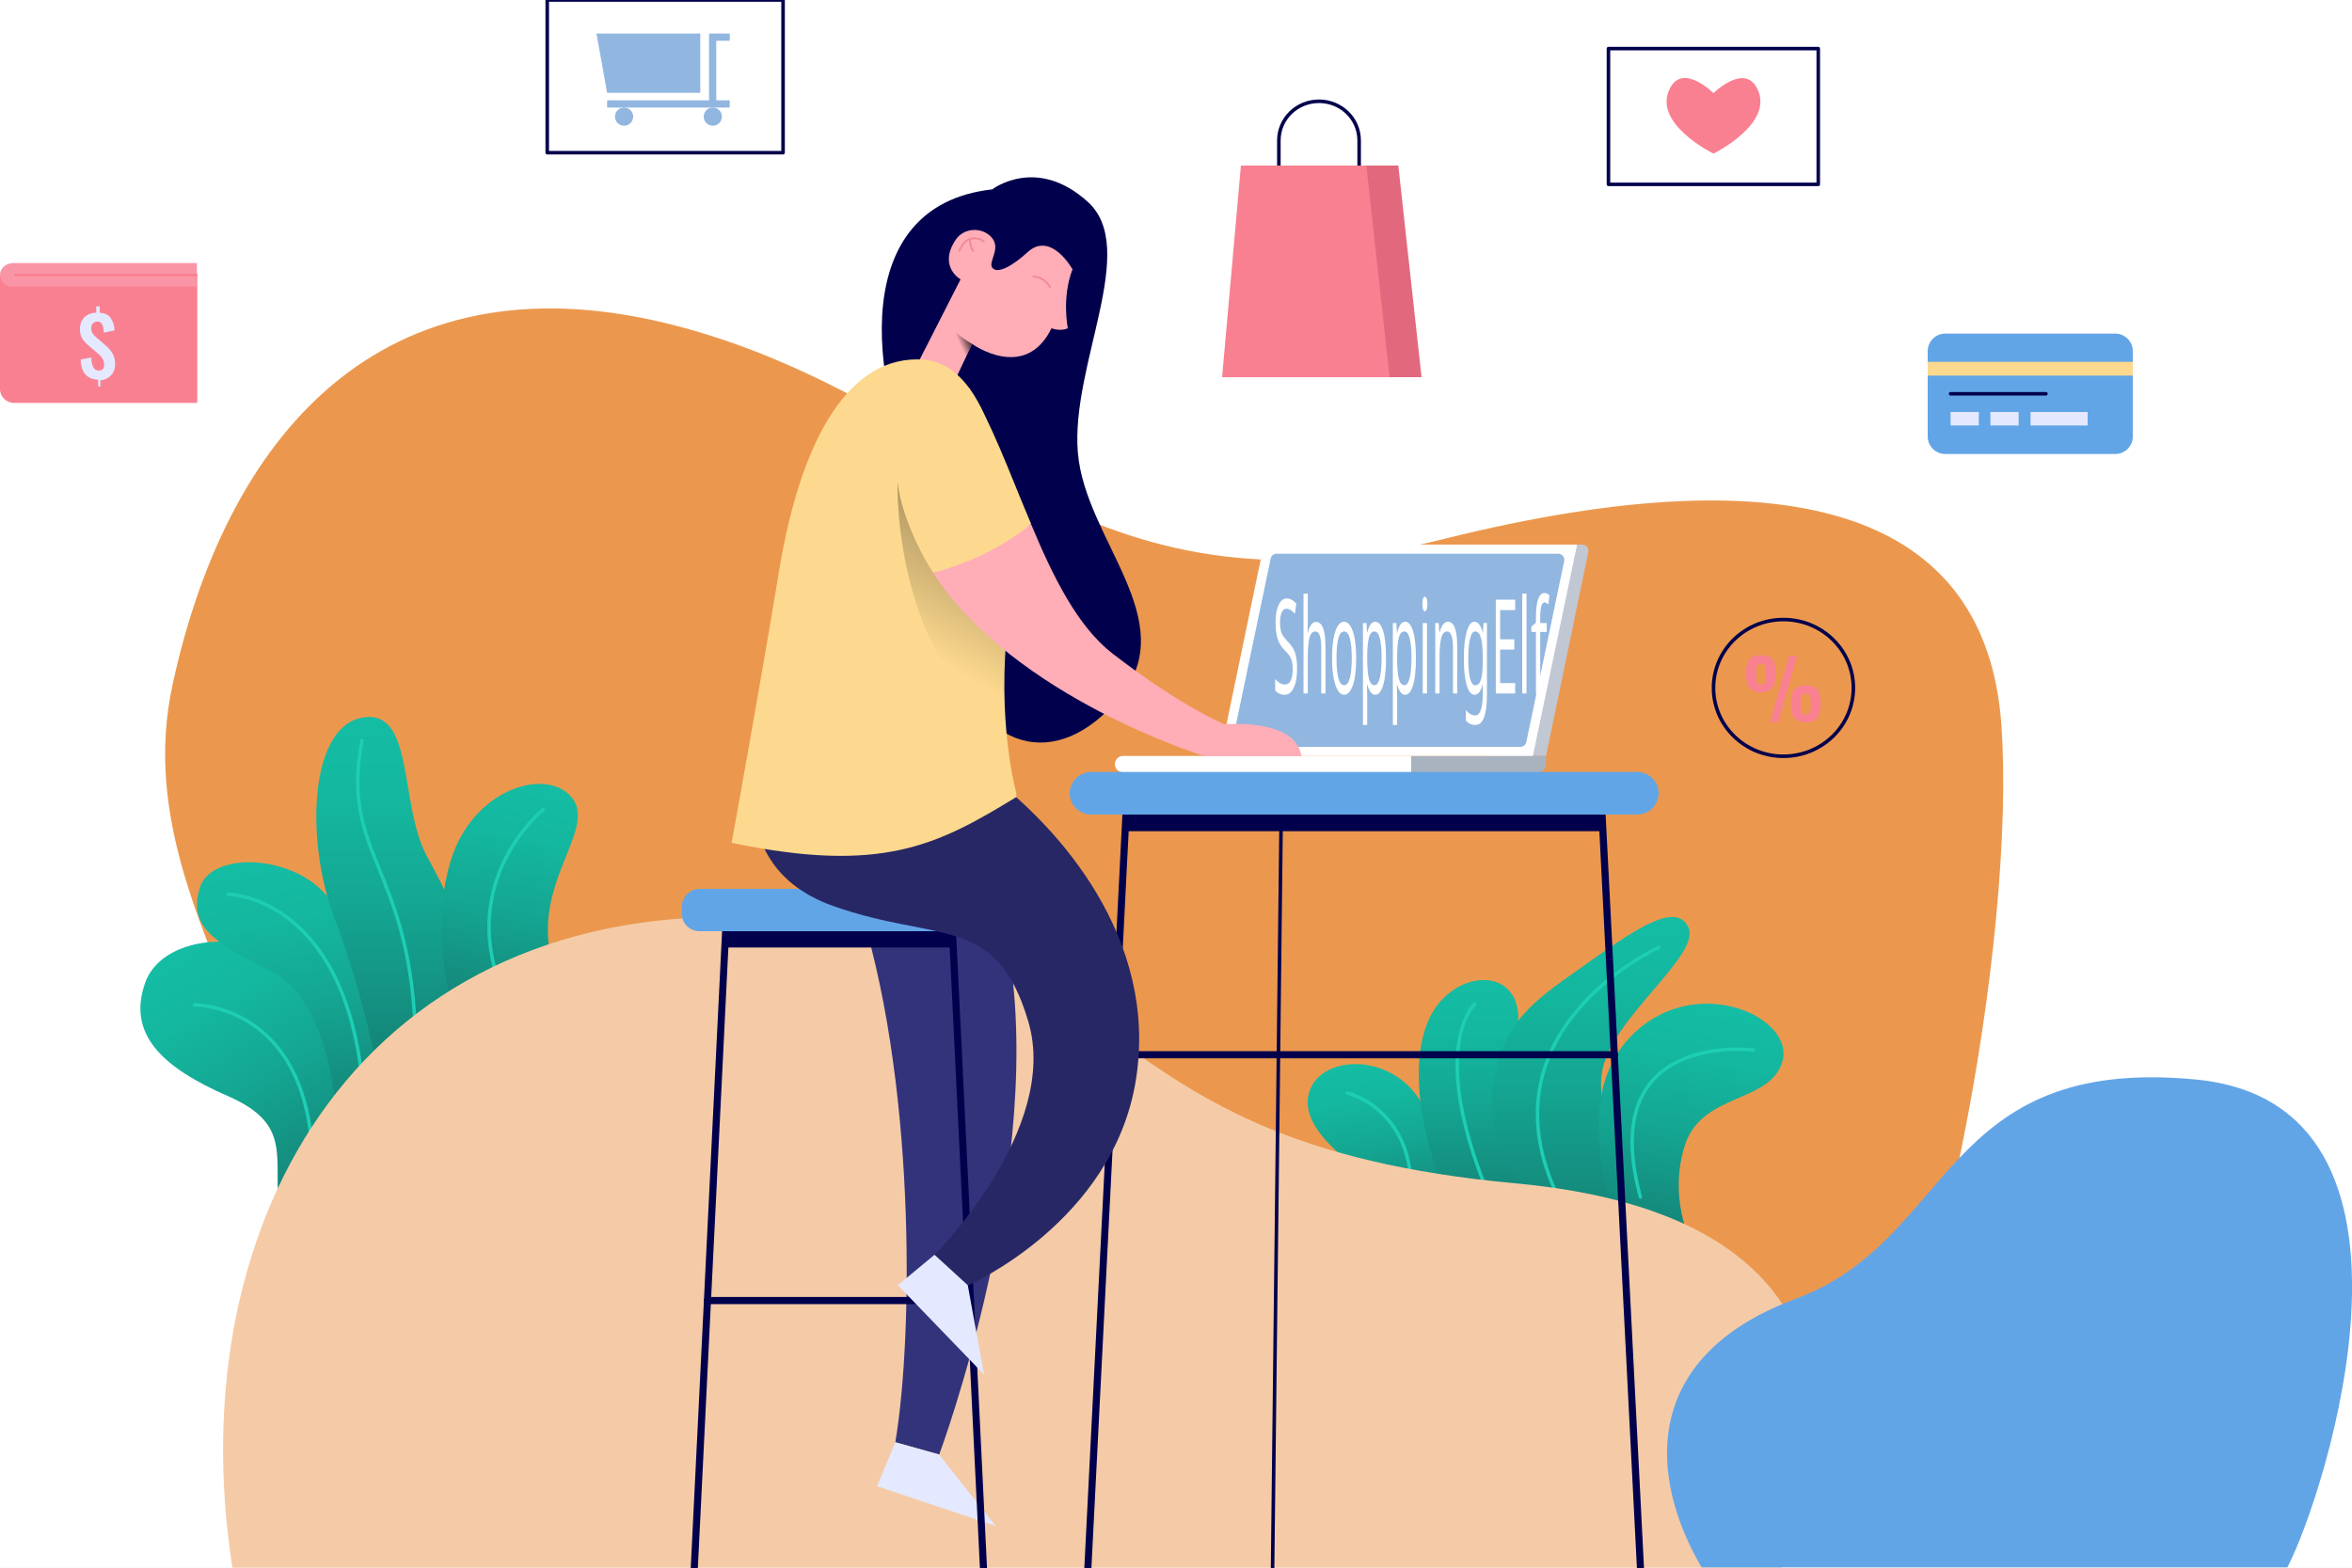
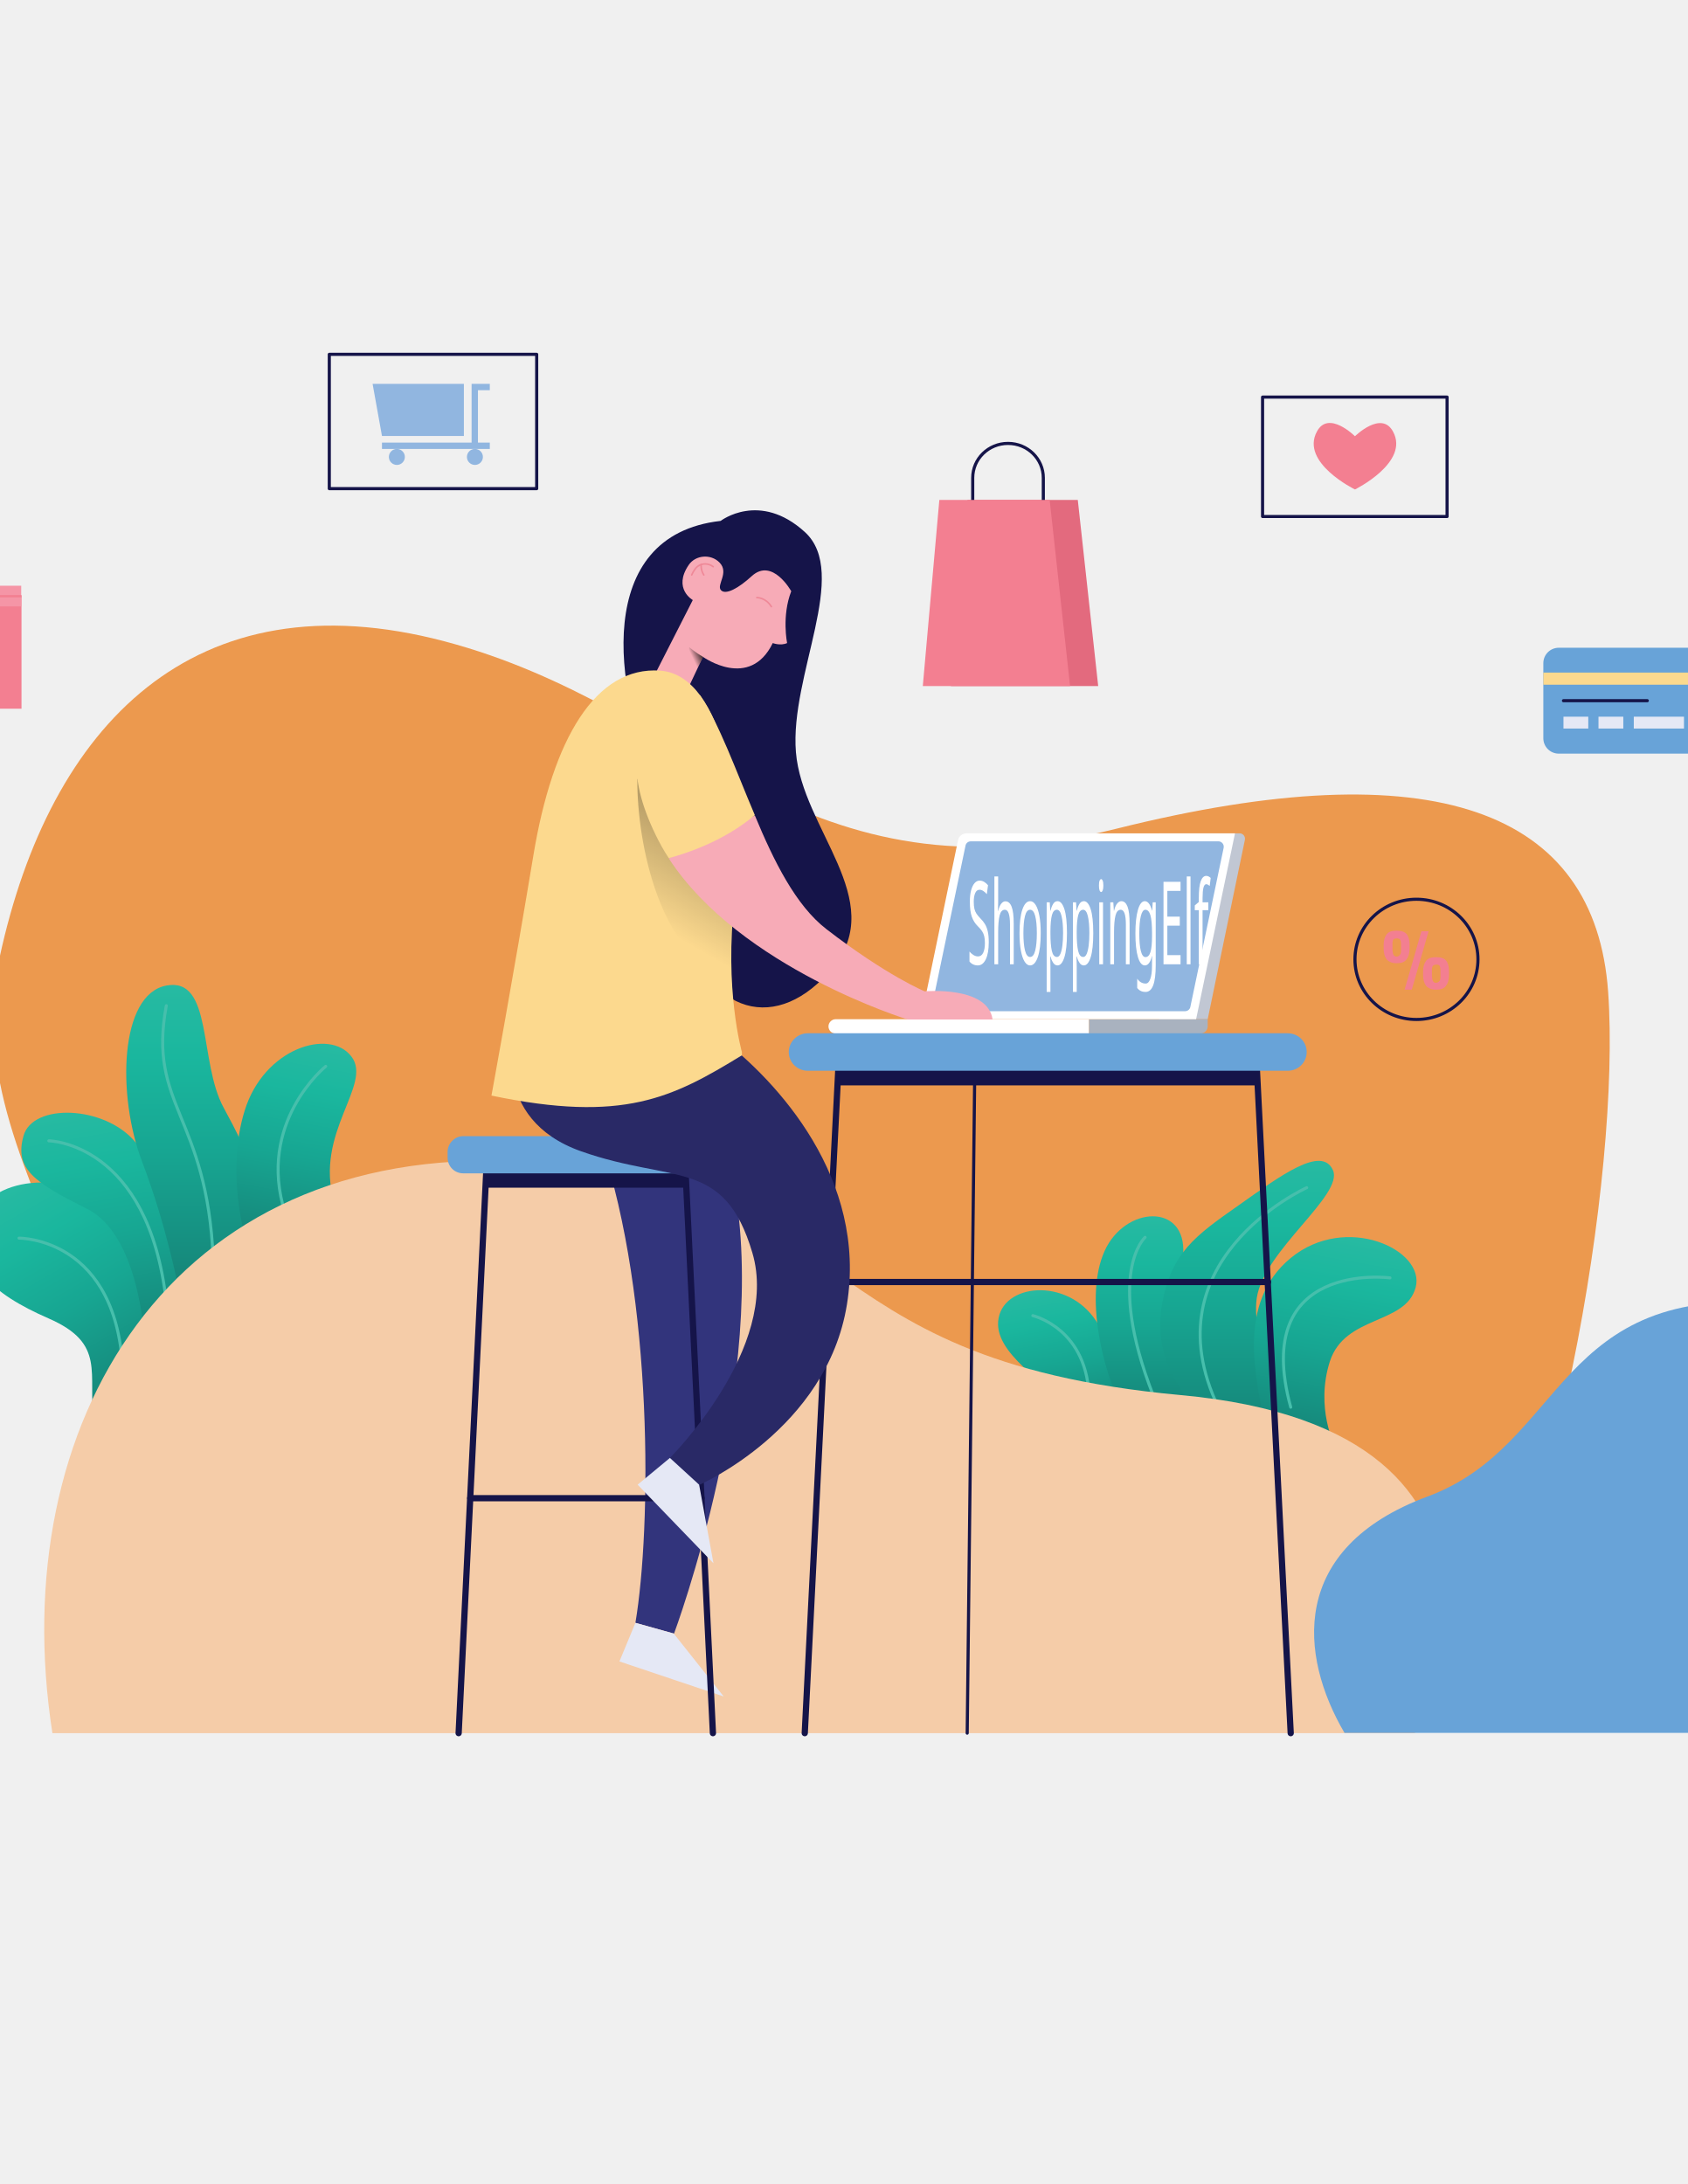
- <svg xmlns="http://www.w3.org/2000/svg" version="1.1" id="Layer_1" x="0px" y="0px" viewBox="370 -245 750 500" style="enable-background:new 370 -245 750 500;" xml:space="preserve">
+ <svg xmlns="http://www.w3.org/2000/svg" version="1.1" id="Layer_1" x="0px" y="0px" viewBox="0 0 612 792" style="enable-background:new 0 0 612 792;" xml:space="preserve">
  <style type="text/css">
- 	.st0{fill:#FFFFFF;}
- 	.st1{fill:#EB984E;}
- 	.st2{fill:url(#SVGID_1_);}
- 	.st3{fill:none;stroke:#1DCEB4;stroke-width:1.093;stroke-linecap:round;stroke-miterlimit:10;}
- 	.st4{fill:url(#SVGID_2_);}
- 	.st5{fill:url(#SVGID_3_);}
- 	.st6{fill:url(#SVGID_4_);}
- 	.st7{fill:url(#SVGID_5_);}
- 	.st8{fill:url(#SVGID_6_);}
- 	.st9{fill:url(#SVGID_7_);}
- 	.st10{fill:url(#SVGID_8_);}
- 	.st11{fill:#F5CBA7;}
- 	.st12{fill:#62A5E7;}
+ 	.st0{fill:#EC994E;}
+ 	.st1{fill:url(#XMLID_114_);}
+ 	.st2{fill:none;stroke:#46BFAC;stroke-width:1.093;stroke-linecap:round;stroke-miterlimit:10;}
+ 	.st3{fill:url(#XMLID_115_);}
+ 	.st4{fill:url(#XMLID_116_);}
+ 	.st5{fill:url(#XMLID_117_);}
+ 	.st6{fill:url(#XMLID_118_);}
+ 	.st7{fill:url(#XMLID_119_);}
+ 	.st8{fill:url(#XMLID_120_);}
+ 	.st9{fill:url(#XMLID_121_);}
+ 	.st10{fill:#F5CCA8;}
+ 	.st11{fill:#68A3D8;}
+ 	.st12{fill:#FFFFFF;}
	.st13{fill:#C1C7D3;}
	.st14{fill:#A9B2BF;}
	.st15{fill:#91B6E0;}
- 	.st16{font-family:'MyriadPro-Regular';}
+ 	.st16{font-family:'ArialMT';}
	.st17{font-size:41.891px;}
- 	.st18{fill:none;stroke:#01004C;stroke-width:2.265;stroke-linecap:round;stroke-linejoin:round;stroke-miterlimit:10;}
- 	.st19{fill:none;stroke:#01004C;stroke-width:1.133;stroke-linecap:round;stroke-linejoin:round;stroke-miterlimit:10;}
- 	.st20{fill:#01004C;}
- 	.st21{fill:#F98091;}
- 	.st22{fill:#F995A6;}
- 	.st23{fill:none;stroke:#F98091;stroke-width:0.85;stroke-miterlimit:10;}
- 	.st24{fill:#E4E9FF;}
+ 	.st18{fill:none;stroke:#151449;stroke-width:2.265;stroke-linecap:round;stroke-linejoin:round;stroke-miterlimit:10;}
+ 	.st19{fill:none;stroke:#151449;stroke-width:1.133;stroke-linecap:round;stroke-linejoin:round;stroke-miterlimit:10;}
+ 	.st20{fill:#151449;}
+ 	.st21{fill:#F37F91;}
+ 	.st22{fill:#F595A6;}
+ 	.st23{fill:none;stroke:#F37F91;stroke-width:0.85;stroke-miterlimit:10;}
+ 	.st24{fill:#E5E8F5;}
	.st25{fill:#FCD98E;}
- 	.st26{fill:#E2697D;}
- 	.st27{fill:#33337C;}
- 	.st28{fill:#282766;}
- 	.st29{fill:#FFADB7;}
+ 	.st26{fill:#E36A7E;}
+ 	.st27{fill:#32347C;}
+ 	.st28{fill:#292966;}
+ 	.st29{fill:#F7ABB7;}
	.st30{fill:none;stroke:#EF8998;stroke-width:0.566;stroke-linecap:round;stroke-miterlimit:10;}
- 	.st31{opacity:0.75;fill:url(#SVGID_9_);enable-background:new    ;}
- 	.st32{opacity:0.5;fill:url(#SVGID_10_);enable-background:new    ;}
+ 	.st31{opacity:0.75;fill:url(#XMLID_122_);enable-background:new    ;}
+ 	.st32{opacity:0.5;fill:url(#XMLID_123_);enable-background:new    ;}
+ 	
+ 	 .motions  
+ 	 {
+ 		 animation : motion 4s infinite;
+ 
+ 	 }
+ 	 
+ 
+ 	 @keyframes motion 
+ 	 {
+ 		0%
+ 		{
+ 			 transform :translate(0px 0px);
+ 		}
+ 		50%
+ 		{
+ 			transform:translate(0px ,20px);
+ 
+ 		}
+ 		100%
+ 		{
+ 			transform:translate(0px 0px);
+ 		}
+ 	 }
</style>
-   <g id="BACKGROUND_1_">
-     <rect x="370" y="-245" class="st0" width="750" height="500" />
+   <g id="OBJECTS">
+     <path id="XMLID_113_" class="st0" d="M44.9,626.8C75.5,492.5-18.2,431-0.1,347c18.2-83.9,70.3-138.5,161.4-114.4   s128.7,96.6,243.6,67.9c114.9-28.7,173.5-6.9,178.2,59.2s-19.3,208.3-60,267.1H44.9z" />
+     <g id="XMLID_85_">
+       <g id="XMLID_100_">
+         <g id="XMLID_110_">
+           <linearGradient id="XMLID_114_" gradientUnits="userSpaceOnUse" x1="49.12" y1="1288.772" x2="4.576" y2="1211.62" gradientTransform="matrix(1 0 0 1 0 -782)">
+             <stop offset="0" style="stop-color:#178376" />
+             <stop offset="9.360000e-002" style="stop-color:#168B7D" />
+             <stop offset="0.451" style="stop-color:#17A692" />
+             <stop offset="0.765" style="stop-color:#1AB79E" />
+             <stop offset="1" style="stop-color:#27BAA2" />
+           </linearGradient>
+           <path id="XMLID_112_" class="st1" d="M34,515.5c-2.3-17.5,4.7-28.2-16.4-37.4s-32.2-19.8-26.4-36.2c5.9-16.4,36.6-17.2,47.2-3.4      c10.6,13.8,17.9,29.9,16.7,53.2L34,515.5z" />
+           <path id="XMLID_111_" class="st2" d="M6.9,449c0,0,36.3-0.4,37.7,49.8" />
+         </g>
+         <g id="XMLID_107_">
+           <linearGradient id="XMLID_115_" gradientUnits="userSpaceOnUse" x1="46.346" y1="1268.868" x2="31.35" y2="1183.821" gradientTransform="matrix(1 0 0 1 0 -782)">
+             <stop offset="0" style="stop-color:#178376" />
+             <stop offset="9.360000e-002" style="stop-color:#168B7D" />
+             <stop offset="0.451" style="stop-color:#17A692" />
+             <stop offset="0.765" style="stop-color:#1AB79E" />
+             <stop offset="1" style="stop-color:#27BAA2" />
+           </linearGradient>
+           <path id="XMLID_109_" class="st3" d="M52.4,485.8c0,0-1.7-37.9-20.8-47.4C12.5,428.8,5.2,424,8.5,412      c3.2-12.1,29.6-11.2,40.7,2.3s18.7,29,18.7,53.7L52.4,485.8z" />
+           <path id="XMLID_108_" class="st2" d="M17.7,413.7c0,0,36.1,0.5,42.6,58.4" />
+         </g>
+         <g id="XMLID_104_" class="motions">
+           <linearGradient id="XMLID_116_" gradientUnits="userSpaceOnUse" x1="69.292" y1="1249.2" x2="69.292" y2="1139.169" gradientTransform="matrix(1 0 0 1 0 -782)">
+             <stop offset="0" style="stop-color:#178376" />
+             <stop offset="9.360000e-002" style="stop-color:#168B7D" />
+             <stop offset="0.451" style="stop-color:#17A692" />
+             <stop offset="0.765" style="stop-color:#1AB79E" />
+             <stop offset="1" style="stop-color:#27BAA2" />
+           </linearGradient>
+           <path id="XMLID_106_" class="st4" d="M64.7,467.2c0,0-4.1-22.1-13.2-46c-9.1-23.9-8.2-60.6,8.8-63.8c17-3.2,11.7,27.6,20.8,44.3      c9.1,16.7,15.8,30.5,8.8,51.4L64.7,467.2z" />
+           <path id="XMLID_105_" class="st2" d="M60.3,364.7c-6.8,36.4,14.8,39.7,17,91.8" />
+         </g>
+         <g id="XMLID_101_">
+           <linearGradient id="XMLID_117_" gradientUnits="userSpaceOnUse" x1="98.842" y1="1234.264" x2="112.047" y2="1159.375" gradientTransform="matrix(1 0 0 1 0 -782)">
+             <stop offset="0" style="stop-color:#178376" />
+             <stop offset="9.360000e-002" style="stop-color:#168B7D" />
+             <stop offset="0.451" style="stop-color:#17A692" />
+             <stop offset="0.765" style="stop-color:#1AB79E" />
+             <stop offset="1" style="stop-color:#27BAA2" />
+           </linearGradient>
+           <path id="XMLID_103_" class="st5" d="M89.4,450.6c0,0-7.8-25-0.7-47.8c7-22.8,30.8-30,38.7-19.7c7.9,10.2-13.5,27.5-6.3,52.7      L89.4,450.6z" />
+           <path id="XMLID_102_" class="st2" d="M118.1,386.7c0,0-25.2,20.3-14.7,53.3" />
+         </g>
+       </g>
+       <g id="XMLID_87_">
+         <g id="XMLID_97_">
+           <linearGradient id="XMLID_118_" gradientUnits="userSpaceOnUse" x1="388.784" y1="1298.598" x2="380.045" y2="1249.035" gradientTransform="matrix(1 0 0 1 0 -782)">
+             <stop offset="0" style="stop-color:#178376" />
+             <stop offset="9.360000e-002" style="stop-color:#168B7D" />
+             <stop offset="0.451" style="stop-color:#17A692" />
+             <stop offset="0.765" style="stop-color:#1AB79E" />
+             <stop offset="1" style="stop-color:#27BAA2" />
+           </linearGradient>
+           <path id="XMLID_99_" class="st6" d="M385.9,509.9c-4.9-7.9-26.4-19-23.8-32c2.5-13,26.6-14.6,36.3,2.7c9.7,17.3,10,32.6,10,32.6      L385.9,509.9z" />
+           <path id="XMLID_98_" class="st2" d="M374.5,477.1c0,0,20.3,4.7,20.4,30.8" />
+         </g>
+         <g id="XMLID_94_">
+           <linearGradient id="XMLID_119_" gradientUnits="userSpaceOnUse" x1="421.16" y1="1295.1" x2="421.16" y2="1223.075" gradientTransform="matrix(1 0 0 1 0 -782)">
+             <stop offset="0" style="stop-color:#178376" />
+             <stop offset="9.360000e-002" style="stop-color:#168B7D" />
+             <stop offset="0.451" style="stop-color:#17A692" />
+             <stop offset="0.765" style="stop-color:#1AB79E" />
+             <stop offset="1" style="stop-color:#27BAA2" />
+           </linearGradient>
+           <path id="XMLID_96_" class="st7" d="M406.2,509.1c-6.1-12.1-13.1-38.9-5.7-55.4s29.9-17.6,28.5,1.3c-1.4,19-5.7,39.9,16,58.1      L406.2,509.1z" />
+           <path id="XMLID_95_" class="st2" d="M415.2,448.7c0,0-14.4,12.8,2.9,57.2" />
+         </g>
+         <g id="XMLID_91_">
+           <linearGradient id="XMLID_120_" gradientUnits="userSpaceOnUse" x1="452.192" y1="1300.901" x2="452.192" y2="1202.867" gradientTransform="matrix(1 0 0 1 0 -782)">
+             <stop offset="0" style="stop-color:#178376" />
+             <stop offset="9.360000e-002" style="stop-color:#168B7D" />
+             <stop offset="0.451" style="stop-color:#17A692" />
+             <stop offset="0.765" style="stop-color:#1AB79E" />
+             <stop offset="1" style="stop-color:#27BAA2" />
+           </linearGradient>
+           <path id="XMLID_93_" class="st8" d="M437.9,517.2c-10-12.7-19.8-24.9-16.6-43.9s12.3-25.3,27.8-36.2      c15.4-10.9,30.1-21.8,34.2-12.8s-25,29.1-27.6,46.4c-2.6,17.3,14.5,48.3,14.5,48.3L437.9,517.2z" />
+           <path id="XMLID_92_" class="st2" d="M473.8,430.7c0,0-59.8,27-30.6,82.5" />
+         </g>
+         <g id="XMLID_88_">
+           <linearGradient id="XMLID_121_" gradientUnits="userSpaceOnUse" x1="475.481" y1="1305.167" x2="488.717" y2="1230.102" gradientTransform="matrix(1 0 0 1 0 -782)">
+             <stop offset="0" style="stop-color:#178376" />
+             <stop offset="9.360000e-002" style="stop-color:#168B7D" />
+             <stop offset="0.451" style="stop-color:#17A692" />
+             <stop offset="0.765" style="stop-color:#1AB79E" />
+             <stop offset="1" style="stop-color:#27BAA2" />
+           </linearGradient>
+           <path id="XMLID_90_" class="st9" d="M458.4,516c-2.7-15.7-10.4-43.3,9.6-59.8c20.1-16.5,49-2.9,45.3,10.7      c-3.7,13.6-25.6,9.9-31.1,26.8c-5.4,16.9,1.9,30.9,1.9,30.9L458.4,516z" />
+           <path id="XMLID_89_" class="st2" d="M504,463.4c0,0-50.6-6.6-36,46.9" />
+         </g>
+       </g>
+       <path id="XMLID_86_" class="st10" d="M19,628.5h494c0,0,55.7-109.8-85-122.6c-140.6-12.9-114.2-78.4-240.2-84.7    C61.8,414.9,1.5,516.2,19,628.5z" />
+     </g>
+     <path id="XMLID_84_" class="st11" d="M487.5,628.4c-16.3-27.8-20.5-66.9,30.1-85.7s46-77.7,127.5-69.9   c81.5,7.8,41.3,132.3,29.2,155.6H487.5L487.5,628.4z" />
+     <g id="XMLID_68_" class="motions">
+       <g id="XMLID_77_">
+         <path id="XMLID_83_" class="st12" d="M394.9,374.8H303c-1.5,0-2.6-1.2-2.6-2.6l0,0c0-1.4,1.2-2.6,2.6-2.6h91.9V374.8z" />
+         <path id="XMLID_82_" class="st13" d="M420.3,302.2v67.4h17.6l13.5-65.1c0.2-1.2-0.7-2.3-1.9-2.3H420.3z" />
+         <path id="XMLID_81_" class="st14" d="M435.2,374.8h-40.3v-5.2h43v2.6C437.9,373.6,436.7,374.8,435.2,374.8z" />
+         <path id="XMLID_80_" class="st12" d="M350.5,302.2h97.3l-14.1,67.4h-99.8l13.5-65C347.7,303.2,349,302.2,350.5,302.2z" />
+         <path id="XMLID_79_" class="st15" d="M338,364.5l12.1-57.9c0.2-0.9,1-1.5,1.9-1.5h89.8c1.2,0,2.1,1.1,1.9,2.3l-12.1,57.8     c-0.2,0.9-1,1.5-1.9,1.5h-89.8C338.6,366.7,337.7,365.6,338,364.5z" />
+         <text id="XMLID_78_" transform="matrix(0.37 0 0 1 350.7332 349.6743)" class="st12 st16 st17">ShoppingElf</text>
+       </g>
+       <g id="XMLID_69_">
+         <g id="XMLID_73_">
+           <line id="XMLID_76_" class="st18" x1="304.2" y1="383.2" x2="291.8" y2="628.5" />
+           <line id="XMLID_75_" class="st18" x1="455.5" y1="383.2" x2="468" y2="628.5" />
+           <line id="XMLID_74_" class="st18" x1="300.1" y1="464.9" x2="459.8" y2="464.9" />
+         </g>
+         <line id="XMLID_72_" class="st19" x1="353.5" y1="383.2" x2="350.7" y2="628.5" />
+         <rect id="XMLID_71_" x="303.8" y="386.9" class="st20" width="152.1" height="6.7" />
+         <path id="XMLID_70_" class="st11" d="M466.9,388.3h-174c-3.8,0-6.9-3-6.9-6.8l0,0c0-3.7,3.1-6.8,6.9-6.8h174c3.8,0,6.9,3,6.9,6.8     l0,0C473.8,385.3,470.7,388.3,466.9,388.3z" />
+       </g>
+     </g>
+     <g id="XMLID_31_" class="motions">
+       <g id="XMLID_62_">
+         <path id="XMLID_67_" class="st21" d="M7.8,257h-58.4c-2.5,0-4.5-2-4.5-4.4v-36.4H7.8V257z" />
+         <path id="XMLID_66_" class="st22" d="M-51.3,212.5c-2.1,0-3.8,1.7-3.8,3.7s1.7,3.7,3.8,3.7h59v-7.5h-59V212.5z" />
+         <line id="XMLID_65_" class="st23" x1="-50.5" y1="216.2" x2="7.8" y2="216.2" />
+         <g id="XMLID_63_">
+           <path id="XMLID_64_" class="st24 " d="M-23.8,251.7v-2.1c-3.6-0.1-5.4-2.3-5.6-6.4l3.4-0.7c0.1,2.8,0.9,4.2,2.4,4.2      c0.6,0,1-0.2,1.3-0.5c0.3-0.4,0.4-0.8,0.4-1.4c0-0.5-0.1-0.9-0.2-1.2c-0.1-0.4-0.3-0.7-0.5-1s-0.5-0.6-0.7-0.8s-0.5-0.5-1-0.9      l-2.8-2.4c-0.8-0.7-1.5-1.5-1.9-2.2s-0.6-1.7-0.6-2.9c0-1.6,0.5-2.8,1.4-3.7s2.2-1.4,3.8-1.5v-2h1.1v2c0.8,0.1,1.6,0.3,2.2,0.6      s1.1,0.8,1.4,1.3s0.6,1.1,0.8,1.7c0.2,0.6,0.3,1.3,0.3,2.1l-3.4,0.7c0-0.4-0.1-0.8-0.1-1.1s-0.1-0.6-0.2-1      c-0.1-0.3-0.2-0.6-0.4-0.8c-0.2-0.2-0.3-0.4-0.6-0.5s-0.5-0.2-0.9-0.1c-0.6,0-1,0.2-1.3,0.6c-0.3,0.3-0.5,0.8-0.5,1.4      c0,0.7,0.1,1.2,0.4,1.7c0.3,0.4,0.7,0.9,1.3,1.4l2.8,2.4c0.5,0.4,0.9,0.8,1.2,1.2c0.4,0.4,0.7,0.8,1,1.3s0.6,1.1,0.7,1.7      c0.2,0.6,0.2,1.2,0.2,1.9c0,1.4-0.4,2.6-1.3,3.5c-0.8,0.9-2,1.5-3.4,1.6v2.1L-23.8,251.7L-23.8,251.7z" />
+         </g>
+       </g>
+       <g id="XMLID_55_" class="motions">
+         <rect id="XMLID_61_" x="119.4" y="128.5" class="st19" width="75.2" height="48.7" />
+         <g id="XMLID_57_">
+           <polygon id="XMLID_60_" class="st15" points="177.6,141.5 177.6,139.2 173.3,139.2 171.8,139.2 171,139.2 171,160.5       138.5,160.5 138.5,162.8 143.9,162.8 172.2,162.8 177.6,162.8 177.6,160.5 173.3,160.5 173.3,141.5     " />
+           <ellipse id="XMLID_59_" class="st15" cx="143.9" cy="165.7" rx="2.9" ry="2.9" />
+           <ellipse id="XMLID_58_" class="st15" cx="172.2" cy="165.7" rx="2.9" ry="2.9" />
+         </g>
+         <polygon id="XMLID_56_" class="st15" points="168.2,139.2 135.1,139.2 138.5,158.1 168.2,158.1    " />
+       </g>
+       <g id="XMLID_52_" class="motions">
+         <rect id="XMLID_54_" x="457.8" y="144" class="st19" width="66.9" height="43.3" />
+         <path id="XMLID_53_" class="st21" d="M505.1,156.5c-4.2-7.8-13.8,1.7-13.8,1.7s-9.6-9.6-13.8-1.7c-6.1,11.3,13.8,21,13.8,21     S511.2,167.7,505.1,156.5z" />
+       </g>
+       <g id="XMLID_45_" class="motions">
+         <path id="XMLID_51_" class="st11" d="M619.4,273.3h-54.2c-3.1,0-5.6-2.5-5.6-5.6v-27.2c0-3.1,2.5-5.6,5.6-5.6h54.2     c3.1,0,5.6,2.5,5.6,5.6v27.3C625,270.8,622.5,273.3,619.4,273.3z" />
+         <rect id="XMLID_50_" x="559.6" y="243.9" class="st25" width="65.4" height="4.4" />
+         <rect id="XMLID_49_" x="566.9" y="259.9" class="st24" width="9" height="4.3" />
+         <rect id="XMLID_48_" x="579.6" y="259.9" class="st24" width="9" height="4.3" />
+         <rect id="XMLID_47_" x="592.4" y="259.9" class="st24" width="18.2" height="4.3" />
+         <line id="XMLID_46_" class="st19" x1="566.9" y1="254.1" x2="597.3" y2="254.1" />
+       </g>
+       <g id="XMLID_41_" class="motions">
+         <polygon id="XMLID_44_" class="st26" points="398.2,248.8 344.8,248.8 350.8,181.3 390.8,181.3    " />
+         <path id="XMLID_43_" class="st19" d="M352.7,182.5h25.6v-9.2c0-6.9-5.7-12.5-12.8-12.5l0,0c-7.1,0-12.8,5.6-12.8,12.5V182.5     L352.7,182.5z" />
+         <polygon id="XMLID_42_" class="st21" points="388,248.8 334.6,248.8 340.6,181.3 380.6,181.3    " />
+       </g>
+       <g id="XMLID_32_">
+         <ellipse id="XMLID_40_" class="st19" cx="513.6" cy="347.9" rx="22.3" ry="21.8" />
+         <g id="XMLID_33_">
+           <path id="XMLID_34_" class="st21" d="M506.4,349.3c-1.6,0-2.8-0.5-3.6-1.4c-0.7-0.9-1.1-2.2-1.1-4v-1.1c0-1.8,0.4-3.1,1.1-4      c0.7-0.9,1.9-1.3,3.6-1.3s2.9,0.4,3.6,1.2c0.7,0.8,1.1,2.1,1.1,3.9v1.3c0,1.8-0.4,3.1-1.1,4      C509.3,348.9,508.1,349.3,506.4,349.3z M506.4,346.9c0.3,0,0.5-0.1,0.7-0.2c0.2-0.1,0.3-0.2,0.5-0.4c0.1-0.2,0.2-0.4,0.3-0.6      c0.1-0.3,0.1-0.5,0.1-0.8c0-0.3,0-0.6,0-0.9v-1.1c0-0.4,0-0.7,0-0.9s-0.1-0.5-0.1-0.7c-0.1-0.3-0.1-0.4-0.3-0.6      c-0.1-0.1-0.3-0.3-0.5-0.3c-0.2-0.1-0.4-0.1-0.7-0.1s-0.5,0.1-0.7,0.1c-0.2,0.1-0.3,0.2-0.5,0.3c-0.1,0.1-0.2,0.3-0.2,0.6      c-0.1,0.3-0.1,0.5-0.1,0.7s0,0.6,0,0.9v1.2c0,0.5,0,0.8,0.1,1.1c0,0.3,0.1,0.6,0.2,0.9c0.1,0.3,0.3,0.5,0.5,0.6      C505.8,346.8,506.1,346.9,506.4,346.9z M509.3,358.9l6.1-21.2h2.6l-6.1,21.2H509.3L509.3,358.9z M520.7,358.9      c-1.6,0-2.8-0.5-3.6-1.4c-0.7-0.9-1.1-2.2-1.1-4v-1.1c0-1.8,0.4-3.1,1.1-4c0.7-0.9,1.9-1.3,3.6-1.3c1.7,0,2.9,0.4,3.6,1.2      c0.7,0.8,1.1,2.1,1.1,3.9v1.3c0,1.8-0.4,3.1-1.1,4C523.6,358.5,522.4,358.9,520.7,358.9z M520.7,356.4c0.3,0,0.5-0.1,0.7-0.2      c0.2-0.1,0.3-0.2,0.5-0.4c0.2-0.2,0.2-0.4,0.3-0.6c0.1-0.3,0.1-0.5,0.1-0.8c0-0.3,0-0.6,0-0.9v-1.1c0-0.4,0-0.7,0-0.9      s-0.1-0.5-0.1-0.7c-0.1-0.3-0.1-0.4-0.2-0.6c-0.1-0.1-0.3-0.3-0.5-0.3c-0.2-0.1-0.4-0.1-0.7-0.1s-0.5,0.1-0.7,0.1      c-0.2,0.1-0.3,0.2-0.5,0.3c-0.1,0.1-0.2,0.3-0.3,0.6c-0.1,0.3-0.1,0.5-0.1,0.7s0,0.6,0,0.9v1.1c0,0.5,0,0.8,0.1,1.2      c0,0.3,0.1,0.6,0.2,0.9c0.1,0.3,0.3,0.5,0.5,0.6C520.1,356.4,520.4,356.4,520.7,356.4z" />
+         </g>
+       </g>
+     </g>
+     <g id="XMLID_2_" class="motions">
+       <g id="XMLID_28_">
+         <path id="XMLID_30_" class="st27" d="M217.9,414.3C237,471,236.2,554,230.4,588.5l14,3.9c0,0,34.9-93.4,21.6-163.9L217.9,414.3z" />
+         <polygon id="XMLID_29_" class="st24" points="244.3,592.4 262.4,615.2 224.6,602.5 230.4,588.5    " />
+       </g>
+       <g id="XMLID_21_">
+         <g id="XMLID_23_">
+           <polygon id="XMLID_27_" class="st20" points="176.5,423 248.5,423 248.8,430.7 176,430.7     " />
+           <line id="XMLID_26_" class="st18" x1="176.5" y1="421.2" x2="166.3" y2="628.5" />
+           <line id="XMLID_25_" class="st18" x1="248.4" y1="421.2" x2="258.5" y2="628.5" />
+           <line id="XMLID_24_" class="st18" x1="254.4" y1="543.3" x2="170.5" y2="543.3" />
+         </g>
+         <path id="XMLID_22_" class="st11" d="M256.8,425.5H168c-3.2,0-5.7-2.5-5.7-5.7v-2.1c0-3.1,2.6-5.7,5.7-5.7h88.8     c3.2,0,5.7,2.5,5.7,5.7v2.1C262.5,422.9,260,425.5,256.8,425.5z" />
+       </g>
+       <g id="XMLID_3_">
+         <path id="XMLID_20_" class="st20" d="M237.7,282.9c-15-32.2-22.8-88.8,23.6-94c0,0,14.1-10.9,30.5,4c16.5,15-5.5,52-3.2,79.9     c2.3,27.9,33.4,53.5,13.5,77.9c-19.9,24.4-45.8,18.1-55.4-17.5C237,297.6,237.7,282.9,237.7,282.9z" />
+         <g id="XMLID_17_">
+           <path id="XMLID_19_" class="st28" d="M242.9,528.7l10.6,9.8c0,0,46.3-20.1,53.6-65.5s-24.9-80.8-46.6-97.2l-74.1-2      c0,0-9.1,31.9,24.3,43.7c33.4,11.8,51.9,2.3,62.1,36.8C283,488.7,242.9,528.7,242.9,528.7z" />
+           <polygon id="XMLID_18_" class="st24" points="253.5,538.4 258.7,566.9 231.2,538.4 242.9,528.7     " />
+         </g>
+         <g id="XMLID_10_">
+           <path id="XMLID_16_" class="st29" d="M237.7,244.1l11.8,5.5l5.4-11.4c0,0,16.9,12.2,25.3-5c0,0,2.8,1.1,5.2,0      c0,0-2-9.8,1.5-18.8c0,0-6.8-12.3-14.3-5.5c-4.8,4.4-9.5,7-11.2,5.1s3.1-6.3-0.5-10c-3.1-3.2-8.7-2.8-11.2,0.9      c-5.8,8.6,1.5,12.7,1.5,12.7L237.7,244.1z" />
+           <path id="XMLID_15_" class="st30" d="M274.4,216.7c0,0,3.2-0.1,5.3,3.3" />
+           <g id="XMLID_12_">
+             <path id="XMLID_14_" class="st30" d="M250.8,208.5c0.3-0.7,0.7-1.4,1.2-2.1c0.8-1.2,2.2-1.9,3.7-1.9c1.1,0,2.1,0.4,2.9,1" />
+             <path id="XMLID_13_" class="st30" d="M254.2,204.7c0,0-0.1,2.2,1,3.8" />
+           </g>
+           <linearGradient id="XMLID_122_" gradientUnits="userSpaceOnUse" x1="250.268" y1="1021.003" x2="254.356" y2="1019.096" gradientTransform="matrix(1 0 0 1 0 -782)">
+             <stop offset="0.209" style="stop-color:#010101;stop-opacity:0" />
+             <stop offset="1" style="stop-color:#010101" />
+           </linearGradient>
+           <path id="XMLID_11_" class="st31" d="M253,242.2L253,242.2l1.9-4c-2.5-1.4-5-3.5-5-3.5S248.8,239.5,253,242.2z" />
+         </g>
+         <g id="XMLID_7_">
+           <path id="XMLID_9_" class="st25" d="M269,382.7c-25.2,15.4-42.9,24.6-90.8,14.6c0,0,8.2-44.8,15.2-87.1s22.6-68.7,46-67      s30.8,50.9,27,83.1c-3.9,32.2,2.6,55.2,2.6,55.2" />
+           <linearGradient id="XMLID_123_" gradientUnits="userSpaceOnUse" x1="236.352" y1="1121.076" x2="273.269" y2="1057.135" gradientTransform="matrix(1 0 0 1 0 -782)">
+             <stop offset="5.300000e-002" style="stop-color:#010101;stop-opacity:0" />
+             <stop offset="1" style="stop-color:#010101" />
+           </linearGradient>
+           <path id="XMLID_8_" class="st32" d="M246.7,262c0.9,2-15.6,20.6-15.6,20.6c-0.2,23,8.3,65.7,34.2,71.9l0,0      c-0.4-8.1-0.2-17.6,1-28.2c2.1-17.7,0.8-40.6-4.7-57.9C252.7,264.2,246.4,261.4,246.7,262z" />
+         </g>
+         <g id="XMLID_4_">
+           <path id="XMLID_6_" class="st29" d="M335.3,359.5c0,0-13.7-5.6-35.7-22.6c-11.1-8.6-19-24.6-25.9-41.2l-31.2,15.6      c25.9,39.8,86.6,58.4,86.6,58.4h30.8C358.2,357.4,335.3,359.5,335.3,359.5z" />
+           <path id="XMLID_5_" class="st25" d="M253.8,252.1c0,0-38.2,5-16.1,50.6c1.4,2.9,3,5.8,4.8,8.5c14.5-4,24.5-10,31.2-15.6      C266.8,279.4,260.9,262.6,253.8,252.1z" />
+         </g>
+       </g>
+     </g>
  </g>
-   <g id="OBJECTS">
-     <path class="st1" d="M470,253.3C500.6,119,406.9,57.5,425-26.5c18.2-83.9,70.3-138.5,161.4-114.4S715.1-44.3,830-73   s173.5-6.9,178.2,59.2s-19.3,208.3-60,267.1H470z" />
-     <g>
-       <g>
-         <g>
-           <linearGradient id="SVGID_1_" gradientUnits="userSpaceOnUse" x1="474.181" y1="-123.235" x2="429.649" y2="-46.102" gradientTransform="matrix(1 0 0 -1 0 10)">
-             <stop offset="0" style="stop-color:#148275" />
-             <stop offset="9.360000e-002" style="stop-color:#148A7C" />
-             <stop offset="0.451" style="stop-color:#14A692" />
-             <stop offset="0.765" style="stop-color:#14B79F" />
-             <stop offset="1" style="stop-color:#14BDA4" />
-           </linearGradient>
-           <path class="st2" d="M459.1,142c-2.3-17.5,4.7-28.2-16.4-37.4c-21.1-9.2-32.2-19.8-26.4-36.2c5.9-16.4,36.6-17.2,47.2-3.4      c10.6,13.8,17.9,29.9,16.7,53.2L459.1,142z" />
-           <path class="st3" d="M432,75.5c0,0,36.3-0.4,37.7,49.8" />
-         </g>
-         <g>
-           <linearGradient id="SVGID_2_" gradientUnits="userSpaceOnUse" x1="471.495" y1="-103.412" x2="456.486" y2="-18.293" gradientTransform="matrix(1 0 0 -1 0 10)">
-             <stop offset="0" style="stop-color:#148275" />
-             <stop offset="9.360000e-002" style="stop-color:#148A7C" />
-             <stop offset="0.451" style="stop-color:#14A692" />
-             <stop offset="0.765" style="stop-color:#14B79F" />
-             <stop offset="1" style="stop-color:#14BDA4" />
-           </linearGradient>
-           <path class="st4" d="M477.5,112.3c0,0-1.7-37.9-20.8-47.4c-19.1-9.6-26.4-14.4-23.1-26.4c3.2-12.1,29.6-11.2,40.7,2.3      c11.1,13.5,18.7,29,18.7,53.7L477.5,112.3z" />
-           <path class="st3" d="M442.8,40.2c0,0,36.1,0.5,42.6,58.4" />
-         </g>
-         <g>
-           <linearGradient id="SVGID_3_" gradientUnits="userSpaceOnUse" x1="494.441" y1="-83.666" x2="494.441" y2="26.348" gradientTransform="matrix(1 0 0 -1 0 10)">
-             <stop offset="0" style="stop-color:#148275" />
-             <stop offset="9.360000e-002" style="stop-color:#148A7C" />
-             <stop offset="0.451" style="stop-color:#14A692" />
-             <stop offset="0.765" style="stop-color:#14B79F" />
-             <stop offset="1" style="stop-color:#14BDA4" />
-           </linearGradient>
-           <path class="st5" d="M489.8,93.7c0,0-4.1-22.1-13.2-46c-9.1-23.9-8.2-60.6,8.8-63.8c17-3.2,11.7,27.6,20.8,44.3      c9.1,16.7,15.8,30.5,8.8,51.4L489.8,93.7z" />
-           <path class="st3" d="M485.4-8.8c-6.8,36.4,14.8,39.7,17,91.8" />
-         </g>
-         <g>
-           <linearGradient id="SVGID_4_" gradientUnits="userSpaceOnUse" x1="523.864" y1="-68.796" x2="537.066" y2="6.08" gradientTransform="matrix(1 0 0 -1 0 10)">
-             <stop offset="0" style="stop-color:#148275" />
-             <stop offset="9.360000e-002" style="stop-color:#148A7C" />
-             <stop offset="0.451" style="stop-color:#14A692" />
-             <stop offset="0.765" style="stop-color:#14B79F" />
-             <stop offset="1" style="stop-color:#14BDA4" />
-           </linearGradient>
-           <path class="st6" d="M514.5,77.1c0,0-7.8-25-0.7-47.8c7-22.8,30.8-30,38.7-19.7c7.9,10.2-13.5,27.5-6.3,52.7L514.5,77.1z" />
-           <path class="st3" d="M543.2,13.2c0,0-25.2,20.3-14.7,53.3" />
-         </g>
-       </g>
-       <g>
-         <g>
-           <linearGradient id="SVGID_5_" gradientUnits="userSpaceOnUse" x1="813.866" y1="-133.1" x2="805.127" y2="-83.538" gradientTransform="matrix(1 0 0 -1 0 10)">
-             <stop offset="0" style="stop-color:#148275" />
-             <stop offset="9.360000e-002" style="stop-color:#148A7C" />
-             <stop offset="0.451" style="stop-color:#14A692" />
-             <stop offset="0.765" style="stop-color:#14B79F" />
-             <stop offset="1" style="stop-color:#14BDA4" />
-           </linearGradient>
-           <path class="st7" d="M811,136.4c-4.9-7.9-26.4-19-23.8-32c2.5-13,26.6-14.6,36.3,2.7s10,32.6,10,32.6L811,136.4z" />
-           <path class="st3" d="M799.6,103.6c0,0,20.3,4.7,20.4,30.8" />
-         </g>
-         <g>
-           <linearGradient id="SVGID_6_" gradientUnits="userSpaceOnUse" x1="846.313" y1="-129.648" x2="846.313" y2="-57.629" gradientTransform="matrix(1 0 0 -1 0 10)">
-             <stop offset="0" style="stop-color:#148275" />
-             <stop offset="9.360000e-002" style="stop-color:#148A7C" />
-             <stop offset="0.451" style="stop-color:#14A692" />
-             <stop offset="0.765" style="stop-color:#14B79F" />
-             <stop offset="1" style="stop-color:#14BDA4" />
-           </linearGradient>
-           <path class="st8" d="M831.3,135.6c-6.1-12.1-13.1-38.9-5.7-55.4s29.9-17.6,28.5,1.3c-1.4,19-5.7,39.9,16,58.1L831.3,135.6z" />
-           <path class="st3" d="M840.3,75.2c0,0-14.4,12.8,2.9,57.2" />
-         </g>
-         <g>
-           <linearGradient id="SVGID_7_" gradientUnits="userSpaceOnUse" x1="877.197" y1="-135.401" x2="877.197" y2="-37.411" gradientTransform="matrix(1 0 0 -1 0 10)">
-             <stop offset="0" style="stop-color:#148275" />
-             <stop offset="9.360000e-002" style="stop-color:#148A7C" />
-             <stop offset="0.451" style="stop-color:#14A692" />
-             <stop offset="0.765" style="stop-color:#14B79F" />
-             <stop offset="1" style="stop-color:#14BDA4" />
-           </linearGradient>
-           <path class="st9" d="M863,143.7c-10-12.7-19.8-24.9-16.6-43.9c3.2-19,12.3-25.3,27.8-36.2c15.4-10.9,30.1-21.8,34.2-12.8      s-25,29.1-27.6,46.4s14.5,48.3,14.5,48.3L863,143.7z" />
-           <path class="st3" d="M898.9,57.2c0,0-59.8,27-30.6,82.5" />
-         </g>
-         <g>
-           <linearGradient id="SVGID_8_" gradientUnits="userSpaceOnUse" x1="900.547" y1="-139.662" x2="913.786" y2="-64.576" gradientTransform="matrix(1 0 0 -1 0 10)">
-             <stop offset="0" style="stop-color:#148275" />
-             <stop offset="9.360000e-002" style="stop-color:#148A7C" />
-             <stop offset="0.451" style="stop-color:#14A692" />
-             <stop offset="0.765" style="stop-color:#14B79F" />
-             <stop offset="1" style="stop-color:#14BDA4" />
-           </linearGradient>
-           <path class="st10" d="M883.5,142.5c-2.7-15.7-10.4-43.3,9.6-59.8c20.1-16.5,49-2.9,45.3,10.7c-3.7,13.6-25.6,9.9-31.1,26.8      c-5.4,16.9,1.9,30.9,1.9,30.9L883.5,142.5z" />
-           <path class="st3" d="M929.1,89.9c0,0-50.6-6.6-36,46.9" />
-         </g>
-       </g>
-       <path class="st11" d="M444.1,255h494c0,0,55.7-109.8-85-122.6C712.5,119.5,738.9,54,612.9,47.7C486.9,41.4,426.6,142.7,444.1,255z    " />
-     </g>
-     <path class="st12" d="M912.6,254.9c-16.3-27.8-20.5-66.9,30.1-85.7c50.6-18.8,46-77.7,127.5-69.9s41.3,132.3,29.2,155.6   L912.6,254.9L912.6,254.9z" />
-     <g>
-       <g>
-         <path class="st0" d="M820,1.3h-91.9c-1.5,0-2.6-1.2-2.6-2.6l0,0c0-1.4,1.2-2.6,2.6-2.6H820V1.3z" />
-         <path class="st13" d="M845.4-71.3v67.4H863L876.5-69c0.2-1.2-0.7-2.3-1.9-2.3H845.4z" />
-         <path class="st14" d="M860.3,1.3H820v-5.2h43v2.6C863,0.1,861.8,1.3,860.3,1.3z" />
-         <path class="st0" d="M775.6-71.3h97.3L858.8-3.9H759l13.5-65C772.8-70.3,774.1-71.3,775.6-71.3z" />
-         <path class="st15" d="M763.1-9l12.1-57.9c0.2-0.9,1-1.5,1.9-1.5h89.8c1.2,0,2.1,1.1,1.9,2.3L856.7-8.3c-0.2,0.9-1,1.5-1.9,1.5     H765C763.7-6.8,762.8-7.9,763.1-9z" />
-         <text transform="matrix(0.37 0 0 1 775.8299 -23.8256)" class="st0 st16 st17">ShoppingElf</text>
-       </g>
-       <g>
-         <g>
-           <line class="st18" x1="729.3" y1="9.7" x2="716.9" y2="255" />
-           <line class="st18" x1="880.6" y1="9.7" x2="893.1" y2="255" />
-           <line class="st18" x1="725.2" y1="91.4" x2="884.9" y2="91.4" />
-         </g>
-         <line class="st19" x1="778.6" y1="9.7" x2="775.8" y2="255" />
-         <rect x="728.9" y="13.4" class="st20" width="152.1" height="6.7" />
-         <path class="st12" d="M892,14.8H718c-3.8,0-6.9-3-6.9-6.8l0,0c0-3.7,3.1-6.8,6.9-6.8H892c3.8,0,6.9,3,6.9,6.8l0,0     C898.9,11.8,895.8,14.8,892,14.8z" />
-       </g>
-     </g>
-     <g>
-       <g>
-         <path class="st21" d="M432.9-116.5h-58.4c-2.5,0-4.5-2-4.5-4.4v-36.4h62.9V-116.5z" />
-         <path class="st22" d="M373.8-161c-2.1,0-3.8,1.7-3.8,3.7s1.7,3.7,3.8,3.7h59v-7.5H373.8z" />
-         <line class="st23" x1="374.6" y1="-157.3" x2="432.9" y2="-157.3" />
-         <g>
-           <path class="st24" d="M401.3-121.8v-2.1c-3.6-0.1-5.4-2.3-5.6-6.4l3.4-0.7c0.1,2.8,0.9,4.2,2.4,4.2c0.6,0,1-0.2,1.3-0.5      c0.3-0.4,0.4-0.8,0.4-1.4c0-0.5-0.1-0.9-0.2-1.2c-0.1-0.4-0.3-0.7-0.5-1c-0.2-0.3-0.5-0.6-0.7-0.8c-0.2-0.2-0.5-0.5-1-0.9      l-2.8-2.4c-0.8-0.7-1.5-1.5-1.9-2.2s-0.6-1.7-0.6-2.9c0-1.6,0.5-2.8,1.4-3.7s2.2-1.4,3.8-1.5v-2h1.1v2c0.8,0.1,1.6,0.3,2.2,0.6      s1.1,0.8,1.4,1.3c0.3,0.5,0.6,1.1,0.8,1.7c0.2,0.6,0.3,1.3,0.3,2.1l-3.4,0.7c0-0.4-0.1-0.8-0.1-1.1c0-0.3-0.1-0.6-0.2-1      c-0.1-0.3-0.2-0.6-0.4-0.8c-0.2-0.2-0.3-0.4-0.6-0.5s-0.5-0.2-0.9-0.1c-0.6,0-1,0.2-1.3,0.6c-0.3,0.3-0.5,0.8-0.5,1.4      c0,0.7,0.1,1.2,0.4,1.7c0.3,0.4,0.7,0.9,1.3,1.4l2.8,2.4c0.5,0.4,0.9,0.8,1.2,1.2c0.4,0.4,0.7,0.8,1,1.3      c0.3,0.5,0.6,1.1,0.7,1.7c0.2,0.6,0.2,1.2,0.2,1.9c0,1.4-0.4,2.6-1.3,3.5c-0.8,0.9-2,1.5-3.4,1.6v2.1L401.3-121.8L401.3-121.8z" />
-         </g>
-       </g>
-       <g>
-         <rect x="544.5" y="-245" class="st19" width="75.2" height="48.7" />
-         <g>
-           <polygon class="st15" points="602.7,-232 602.7,-234.3 598.4,-234.3 596.9,-234.3 596.1,-234.3 596.1,-213 563.6,-213       563.6,-210.7 569,-210.7 597.3,-210.7 602.7,-210.7 602.7,-213 598.4,-213 598.4,-232     " />
-           <ellipse class="st15" cx="569" cy="-207.8" rx="2.9" ry="2.9" />
-           <ellipse class="st15" cx="597.3" cy="-207.8" rx="2.9" ry="2.9" />
-         </g>
-         <polygon class="st15" points="593.3,-234.3 560.2,-234.3 563.6,-215.4 593.3,-215.4    " />
-       </g>
-       <g>
-         <rect x="882.9" y="-229.5" class="st19" width="66.9" height="43.3" />
-         <path class="st21" d="M930.2-217c-4.2-7.8-13.8,1.7-13.8,1.7s-9.6-9.6-13.8-1.7c-6.1,11.3,13.8,21,13.8,21S936.3-205.8,930.2-217     z" />
-       </g>
-       <g>
-         <path class="st12" d="M1044.5-100.2h-54.2c-3.1,0-5.6-2.5-5.6-5.6V-133c0-3.1,2.5-5.6,5.6-5.6h54.2c3.1,0,5.6,2.5,5.6,5.6v27.3     C1050.1-102.7,1047.6-100.2,1044.5-100.2z" />
-         <rect x="984.7" y="-129.6" class="st25" width="65.4" height="4.4" />
-         <rect x="992" y="-113.6" class="st24" width="9" height="4.3" />
-         <rect x="1004.7" y="-113.6" class="st24" width="9" height="4.3" />
-         <rect x="1017.5" y="-113.6" class="st24" width="18.2" height="4.3" />
-         <line class="st19" x1="992" y1="-119.4" x2="1022.4" y2="-119.4" />
-       </g>
-       <g>
-         <polygon class="st26" points="823.3,-124.7 769.9,-124.7 775.9,-192.2 815.9,-192.2    " />
-         <path class="st19" d="M777.8-191h25.6v-9.2c0-6.9-5.7-12.5-12.8-12.5l0,0c-7.1,0-12.8,5.6-12.8,12.5L777.8-191L777.8-191z" />
-         <polygon class="st21" points="813.1,-124.7 759.7,-124.7 765.7,-192.2 805.7,-192.2    " />
-       </g>
-       <g>
-         <ellipse class="st19" cx="938.7" cy="-25.6" rx="22.3" ry="21.8" />
-         <g>
-           <path class="st21" d="M931.5-24.2c-1.6,0-2.8-0.5-3.6-1.4c-0.7-0.9-1.1-2.2-1.1-4v-1.1c0-1.8,0.4-3.1,1.1-4      c0.7-0.9,1.9-1.3,3.6-1.3s2.9,0.4,3.6,1.2c0.7,0.8,1.1,2.1,1.1,3.9v1.3c0,1.8-0.4,3.1-1.1,4C934.4-24.6,933.2-24.2,931.5-24.2z       M931.5-26.6c0.3,0,0.5-0.1,0.7-0.2c0.2-0.1,0.3-0.2,0.5-0.4c0.1-0.2,0.2-0.4,0.3-0.6c0.1-0.3,0.1-0.5,0.1-0.8      c0-0.3,0-0.6,0-0.9v-1.1c0-0.4,0-0.7,0-0.9c0-0.2-0.1-0.5-0.1-0.7c-0.1-0.3-0.1-0.4-0.3-0.6c-0.1-0.1-0.3-0.3-0.5-0.3      c-0.2-0.1-0.4-0.1-0.7-0.1s-0.5,0.1-0.7,0.1c-0.2,0.1-0.3,0.2-0.5,0.3c-0.1,0.1-0.2,0.3-0.2,0.6c-0.1,0.3-0.1,0.5-0.1,0.7      c0,0.2,0,0.6,0,0.9v1.2c0,0.5,0,0.8,0.1,1.1c0,0.3,0.1,0.6,0.2,0.9c0.1,0.3,0.3,0.5,0.5,0.6C930.9-26.7,931.2-26.6,931.5-26.6z       M934.4-14.6l6.1-21.2h2.6l-6.1,21.2L934.4-14.6L934.4-14.6z M945.8-14.6c-1.6,0-2.8-0.5-3.6-1.4c-0.7-0.9-1.1-2.2-1.1-4v-1.1      c0-1.8,0.4-3.1,1.1-4c0.7-0.9,1.9-1.3,3.6-1.3c1.7,0,2.9,0.4,3.6,1.2c0.7,0.8,1.1,2.1,1.1,3.9v1.3c0,1.8-0.4,3.1-1.1,4      C948.7-15,947.5-14.6,945.8-14.6z M945.8-17.1c0.3,0,0.5-0.1,0.7-0.2s0.3-0.2,0.5-0.4s0.2-0.4,0.3-0.6c0.1-0.3,0.1-0.5,0.1-0.8      s0-0.6,0-0.9v-1.1c0-0.4,0-0.7,0-0.9c0-0.2-0.1-0.5-0.1-0.7c-0.1-0.3-0.1-0.4-0.2-0.6c-0.1-0.1-0.3-0.3-0.5-0.3      c-0.2-0.1-0.4-0.1-0.7-0.1c-0.3,0-0.5,0.1-0.7,0.1c-0.2,0.1-0.3,0.2-0.5,0.3c-0.1,0.1-0.2,0.3-0.3,0.6c-0.1,0.3-0.1,0.5-0.1,0.7      c0,0.2,0,0.6,0,0.9v1.1c0,0.5,0,0.8,0.1,1.2c0,0.3,0.1,0.6,0.2,0.9c0.1,0.3,0.3,0.5,0.5,0.6C945.2-17.1,945.5-17.1,945.8-17.1z" />
-         </g>
-       </g>
-     </g>
-     <g>
-       <g>
-         <path class="st27" d="M643,40.8c19.1,56.7,18.3,139.7,12.5,174.2l14,3.9c0,0,34.9-93.4,21.6-163.9L643,40.8z" />
-         <polygon class="st24" points="669.4,218.9 687.5,241.7 649.7,229 655.5,215    " />
-       </g>
-       <g>
-         <g>
-           <polygon class="st20" points="601.6,49.5 673.6,49.5 673.9,57.2 601.1,57.2     " />
-           <line class="st18" x1="601.6" y1="47.7" x2="591.4" y2="255" />
-           <line class="st18" x1="673.5" y1="47.7" x2="683.6" y2="255" />
-           <line class="st18" x1="679.5" y1="169.8" x2="595.6" y2="169.8" />
-         </g>
-         <path class="st12" d="M681.9,52h-88.8c-3.2,0-5.7-2.5-5.7-5.7v-2.1c0-3.1,2.6-5.7,5.7-5.7h88.8c3.2,0,5.7,2.5,5.7,5.7v2.1     C687.6,49.4,685.1,52,681.9,52z" />
-       </g>
-       <g>
-         <path class="st20" d="M662.8-90.6c-15-32.2-22.8-88.8,23.6-94c0,0,14.1-10.9,30.5,4c16.5,15-5.5,52-3.2,79.9     c2.3,27.9,33.4,53.5,13.5,77.9c-19.9,24.4-45.8,18.1-55.4-17.5C662.1-75.9,662.8-90.6,662.8-90.6z" />
-         <g>
-           <path class="st28" d="M668,155.2l10.6,9.8c0,0,46.3-20.1,53.6-65.5s-24.9-80.8-46.6-97.2l-74.1-2c0,0-9.1,31.9,24.3,43.7      c33.4,11.8,51.9,2.3,62.1,36.8C708.1,115.2,668,155.2,668,155.2z" />
-           <polygon class="st24" points="678.6,164.9 683.8,193.4 656.3,164.9 668,155.2     " />
-         </g>
-         <g>
-           <path class="st29" d="M662.8-129.4l11.8,5.5l5.4-11.4c0,0,16.9,12.2,25.3-5c0,0,2.8,1.1,5.2,0c0,0-2-9.8,1.5-18.8      c0,0-6.8-12.3-14.3-5.5c-4.8,4.4-9.5,7-11.2,5.1c-1.7-1.9,3.1-6.3-0.5-10c-3.1-3.2-8.7-2.8-11.2,0.9c-5.8,8.6,1.5,12.7,1.5,12.7      L662.8-129.4z" />
-           <path class="st30" d="M699.5-156.8c0,0,3.2-0.1,5.3,3.3" />
-           <g>
-             <path class="st30" d="M675.9-165c0.3-0.7,0.7-1.4,1.2-2.1c0.8-1.2,2.2-1.9,3.7-1.9c1.1,0,2.1,0.4,2.9,1" />
-             <path class="st30" d="M679.3-168.8c0,0-0.1,2.2,1,3.8" />
-           </g>
-           <linearGradient id="SVGID_9_" gradientUnits="userSpaceOnUse" x1="675.367" y1="144.493" x2="679.454" y2="146.399" gradientTransform="matrix(1 0 0 -1 0 10)">
-             <stop offset="0.209" style="stop-color:#000000;stop-opacity:0" />
-             <stop offset="1" style="stop-color:#000000" />
-           </linearGradient>
-           <path class="st31" d="M678.1-131.3L678.1-131.3l1.9-4c-2.5-1.4-5-3.5-5-3.5S673.9-134,678.1-131.3z" />
-         </g>
-         <g>
-           <path class="st25" d="M694.1,9.2c-25.2,15.4-42.9,24.6-90.8,14.6c0,0,8.2-44.8,15.2-87.1c7-42.3,22.6-68.7,46-67      c23.4,1.7,30.8,50.9,27,83.1C687.6-15,694.1,8,694.1,8" />
-           <linearGradient id="SVGID_10_" gradientUnits="userSpaceOnUse" x1="661.453" y1="44.417" x2="698.366" y2="108.351" gradientTransform="matrix(1 0 0 -1 0 10)">
-             <stop offset="5.300000e-002" style="stop-color:#000000;stop-opacity:0" />
-             <stop offset="1" style="stop-color:#000000" />
-           </linearGradient>
-           <path class="st32" d="M671.8-111.5c0.9,2-15.6,20.6-15.6,20.6c-0.2,23,8.3,65.7,34.2,71.9l0,0c-0.4-8.1-0.2-17.6,1-28.2      c2.1-17.7,0.8-40.6-4.7-57.9C677.8-109.3,671.5-112.1,671.8-111.5z" />
-         </g>
-         <g>
-           <path class="st29" d="M760.4-14c0,0-13.7-5.6-35.7-22.6c-11.1-8.6-19-24.6-25.9-41.2l-31.2,15.6c25.9,39.8,86.6,58.4,86.6,58.4      H785C783.3-16.1,760.4-14,760.4-14z" />
-           <path class="st25" d="M678.9-121.4c0,0-38.2,5-16.1,50.6c1.4,2.9,3,5.8,4.8,8.5c14.5-4,24.5-10,31.2-15.6      C691.9-94.1,686-110.9,678.9-121.4z" />
-         </g>
-       </g>
-     </g>
-   </g>
-   <g id="DESIGNED_BY_FREEPIK">
- </g>
</svg>
